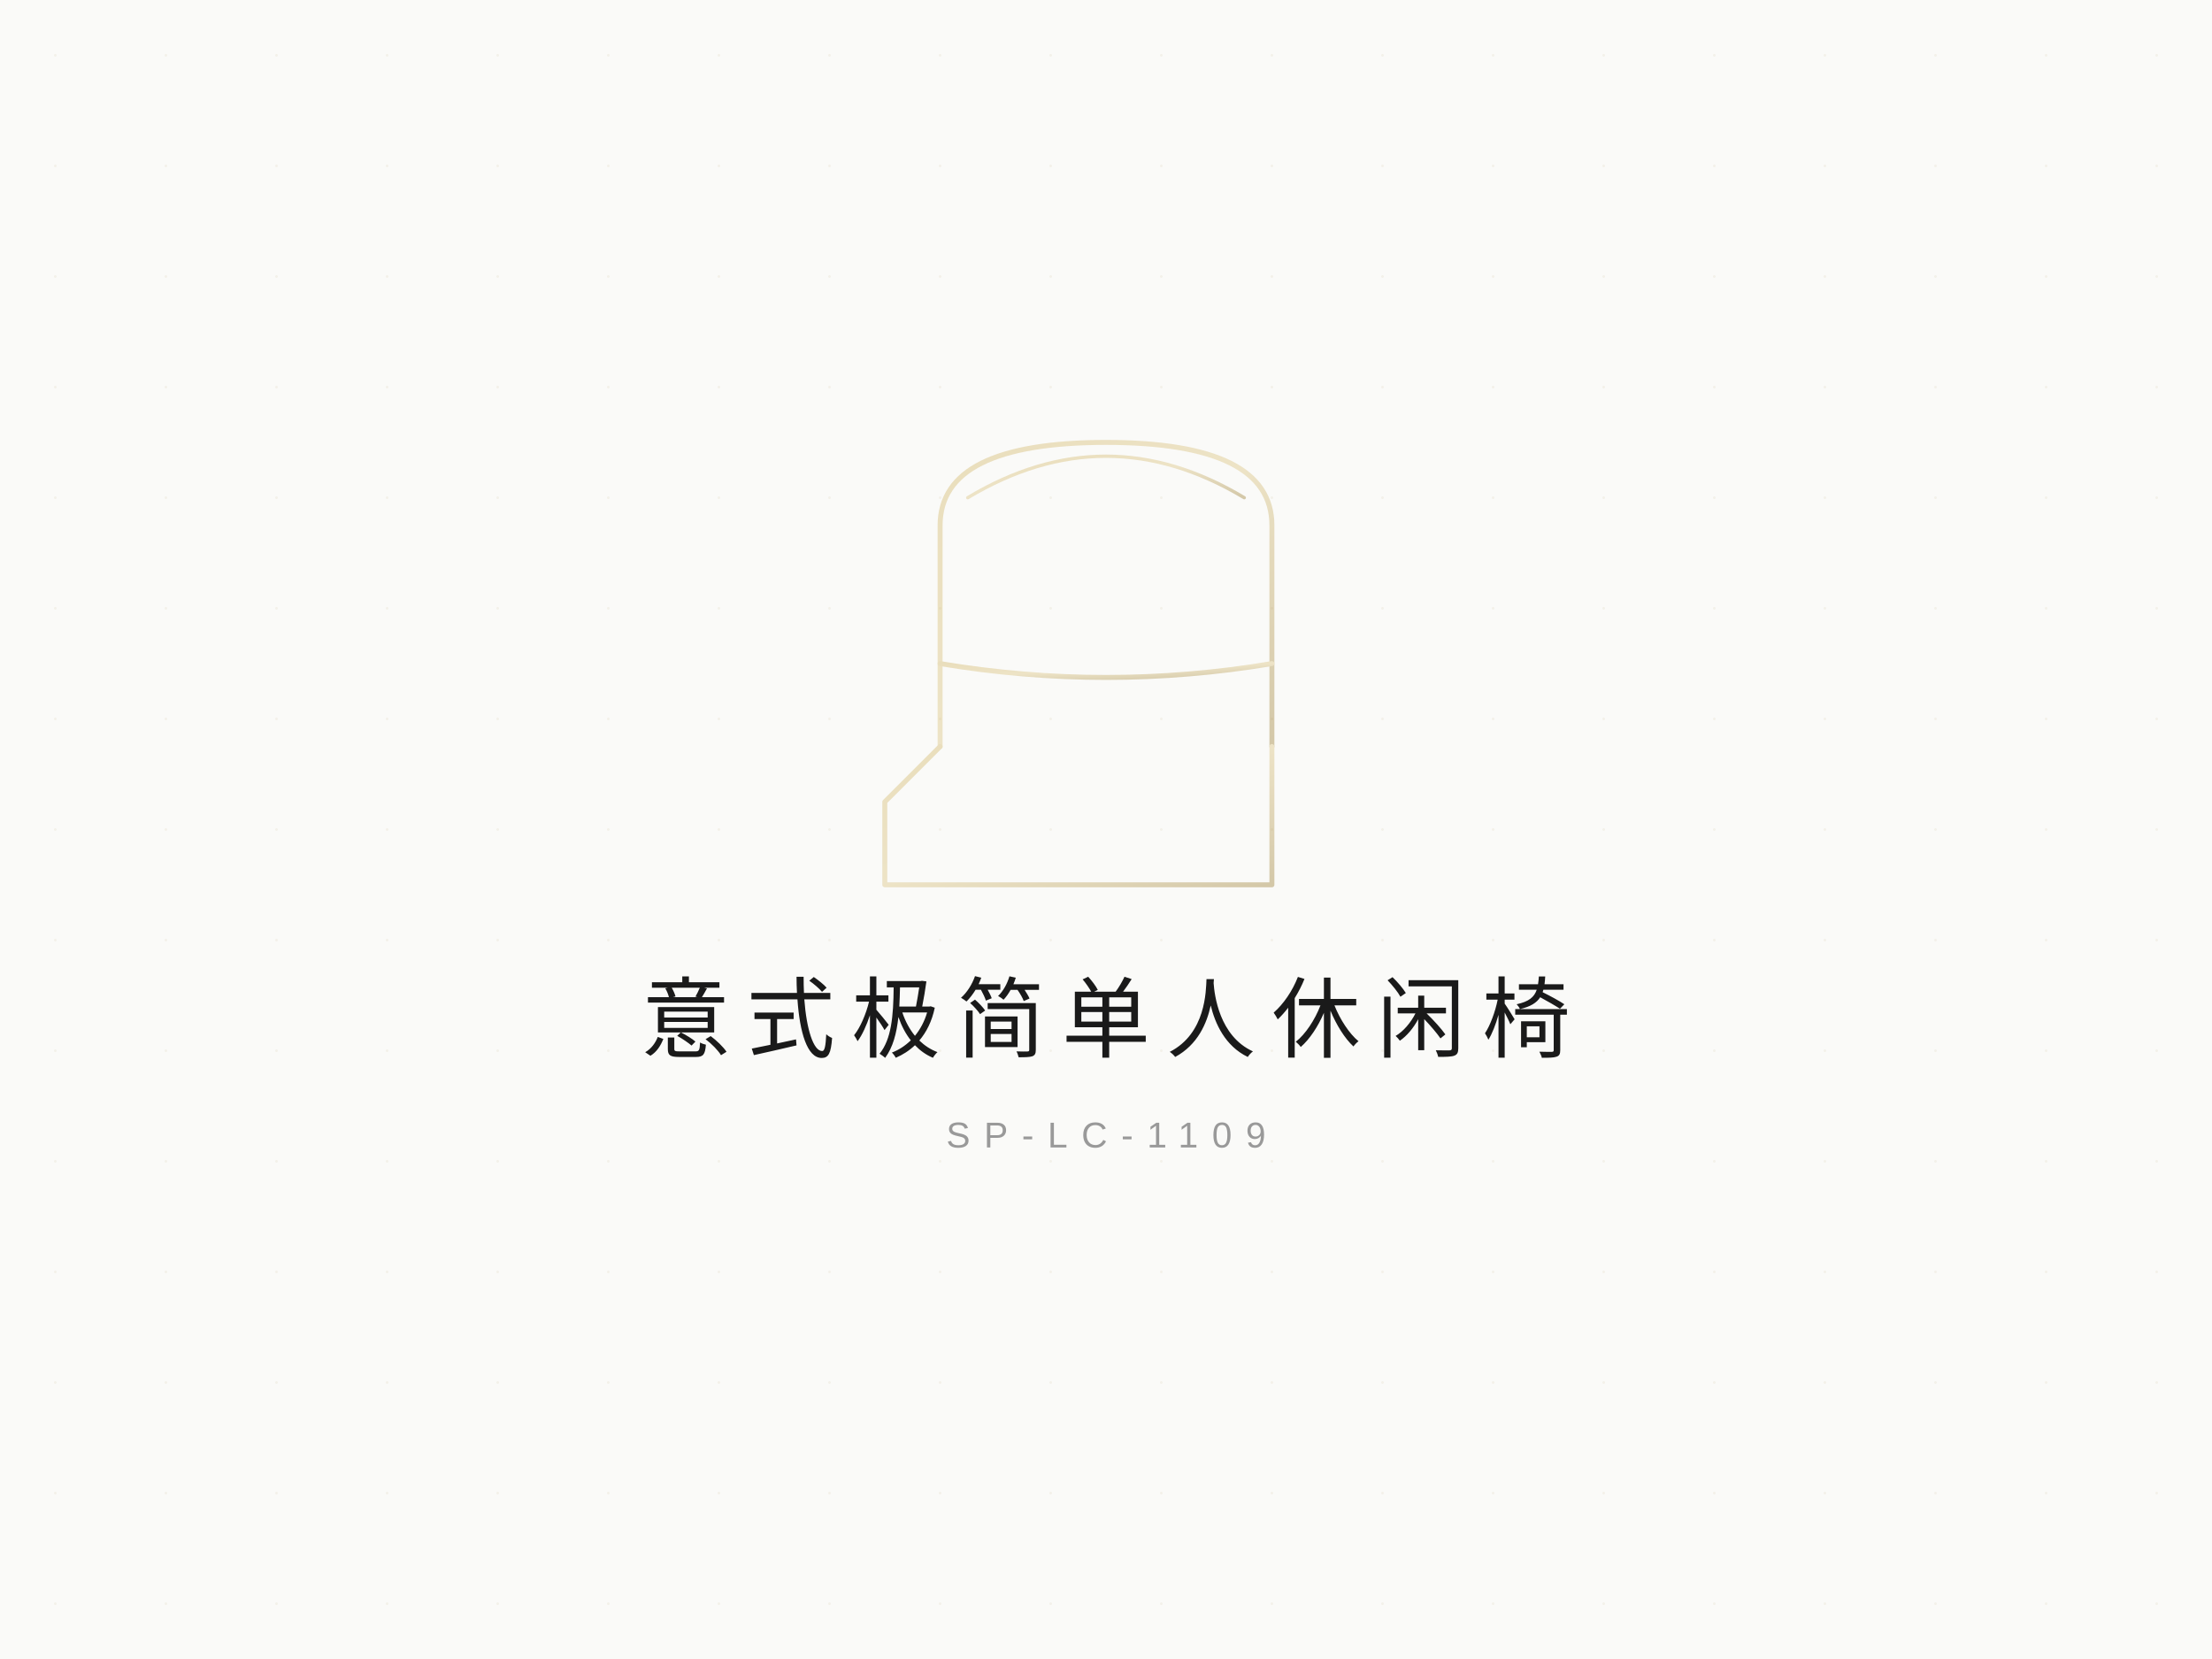
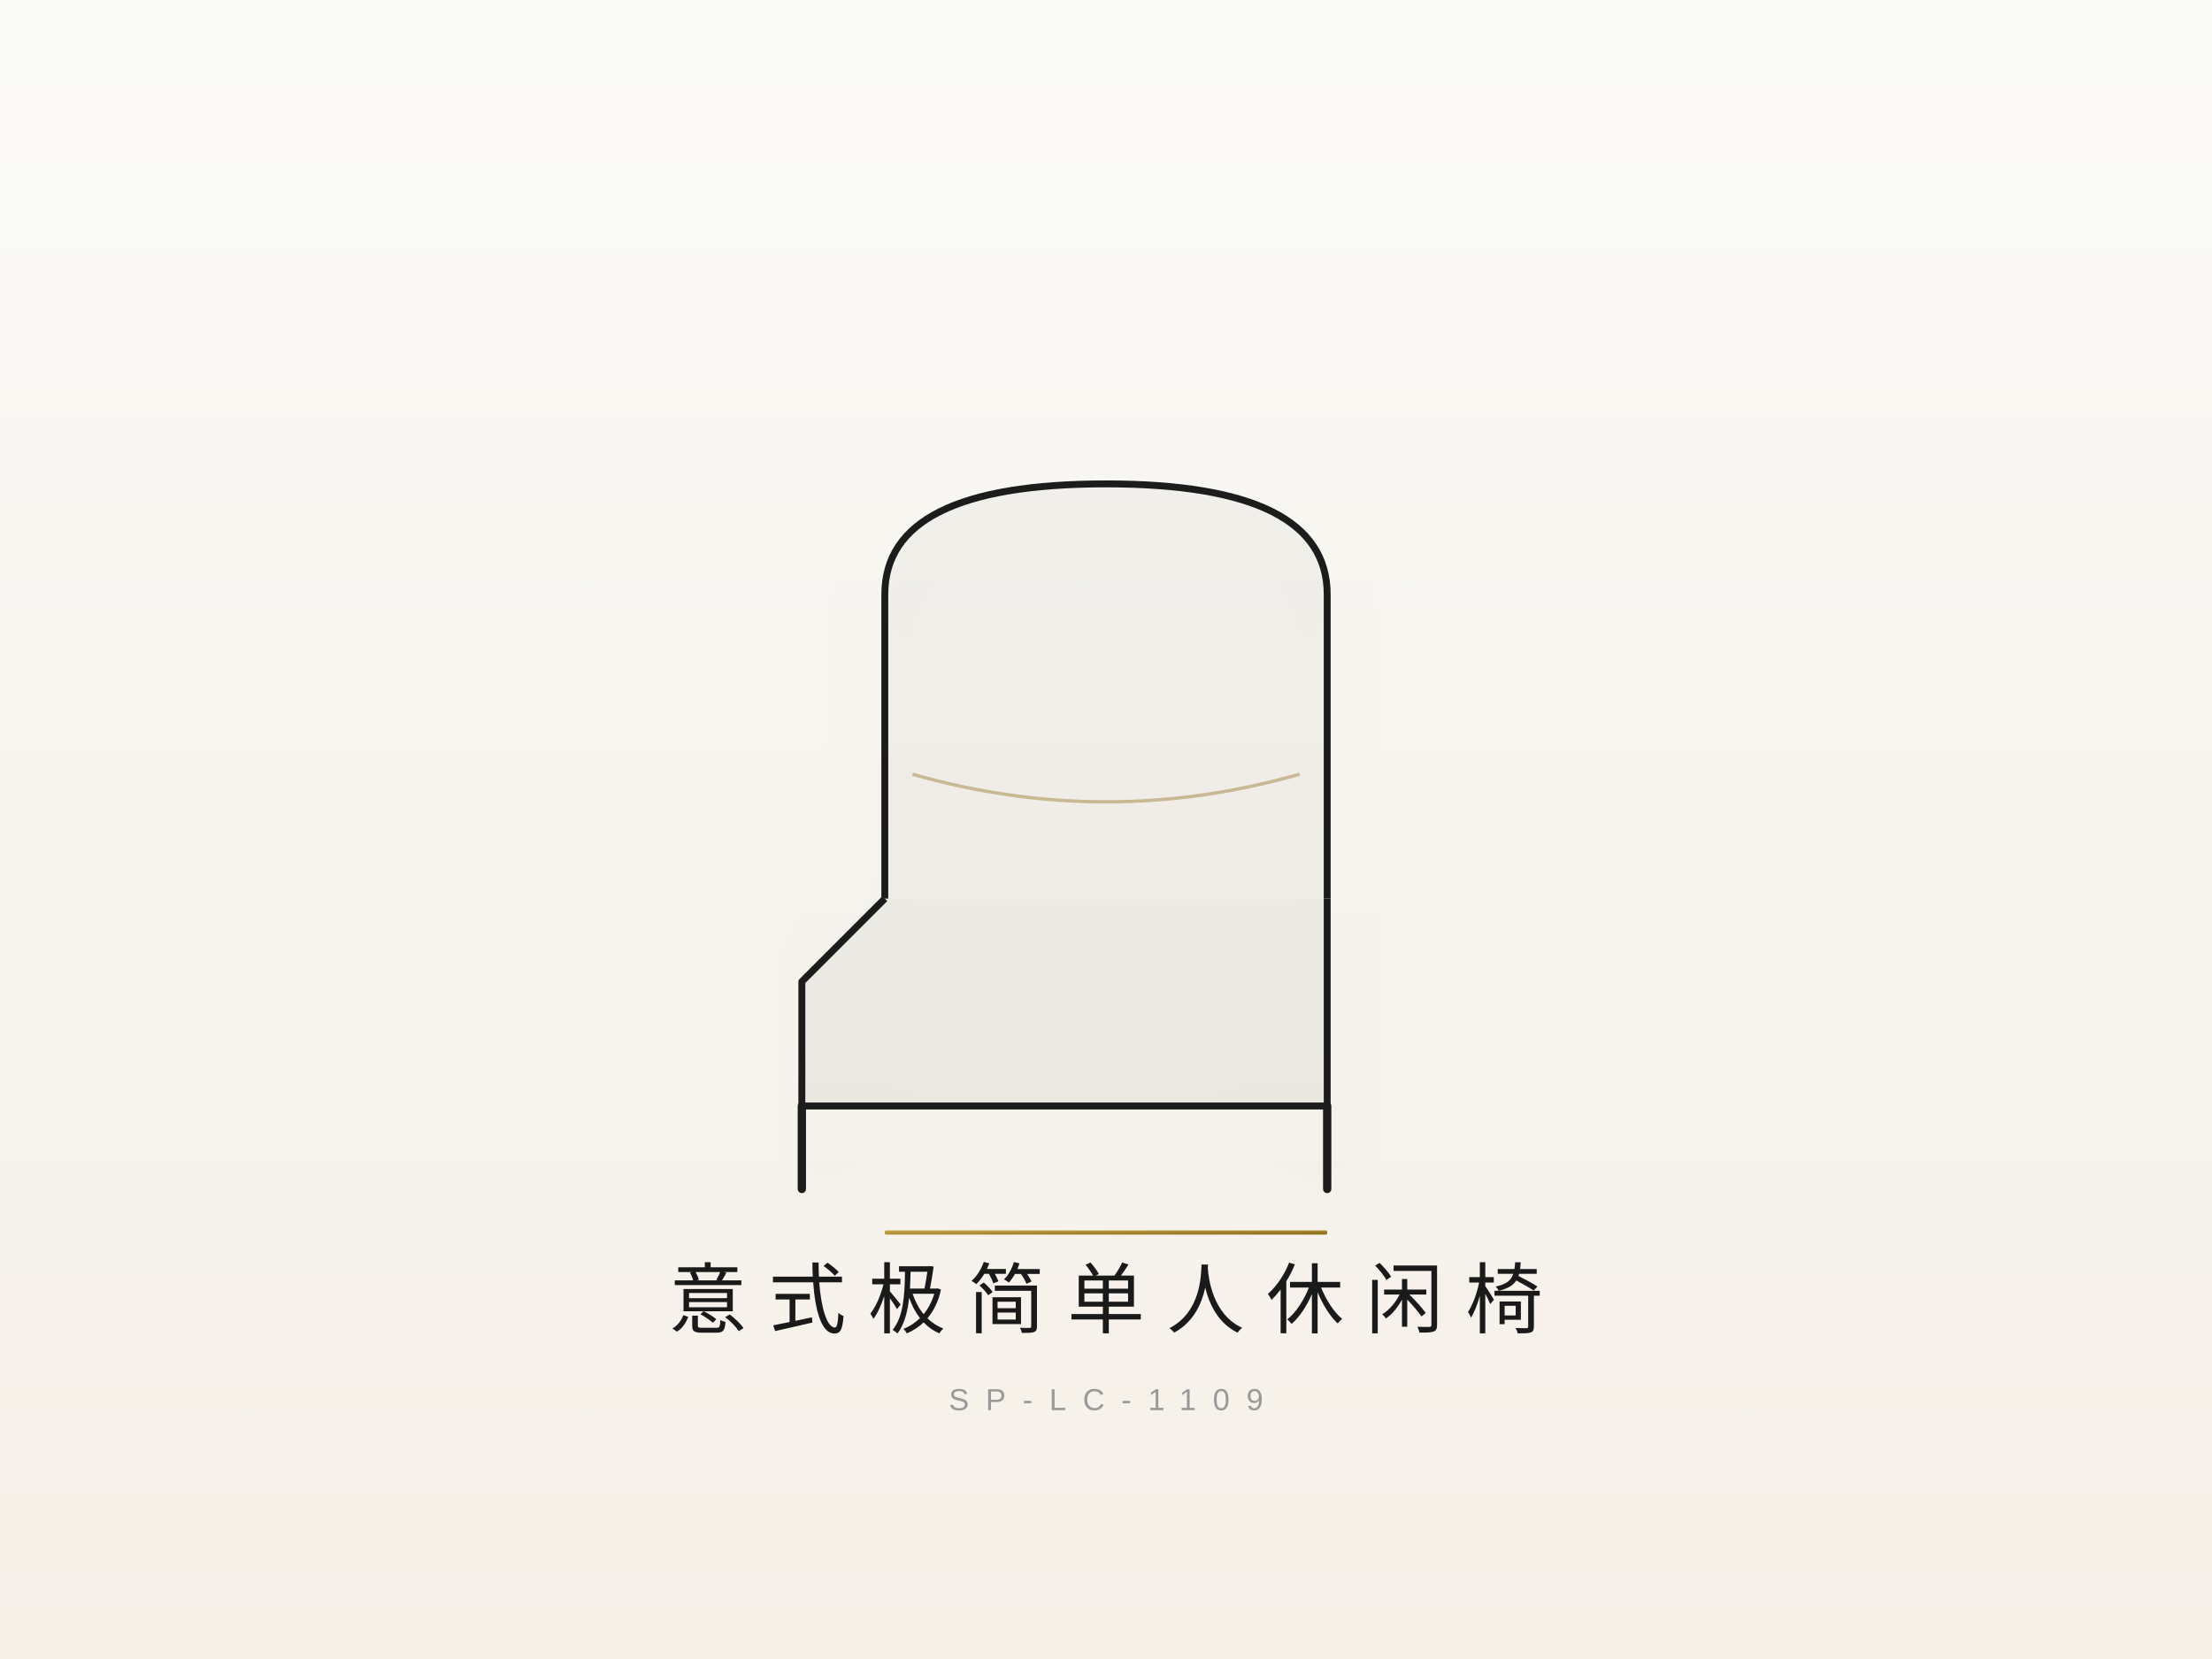
<svg xmlns="http://www.w3.org/2000/svg" viewBox="0 0 800 600">
  <defs>
+     <linearGradient id="bg" x1="0" y1="0" x2="0" y2="1">
+       <stop offset="0%" stop-color="#fafaf7" />
+       <stop offset="100%" stop-color="#f5f0e8" />
+     </linearGradient>
    <linearGradient id="gold" x1="0" y1="0" x2="1" y2="1">
      <stop offset="0%" stop-color="#c9a84c" />
-       <stop offset="50%" stop-color="#d4b86a" />
      <stop offset="100%" stop-color="#8b6914" />
    </linearGradient>
-     <pattern id="dots" width="40" height="40" patternUnits="userSpaceOnUse">
-       <circle cx="20" cy="20" r="0.5" fill="#8b6914" opacity="0.06" />
+     <filter id="shadow" x="-5%" y="-5%" width="115%" height="115%">
+       <feDropShadow dx="0" dy="8" stdDeviation="16" flood-color="#2C1810" flood-opacity="0.08" />
+     </filter>
+     <pattern id="texture" width="60" height="60" patternUnits="userSpaceOnUse">
+       <circle cx="30" cy="30" r="0.3" fill="#8b6914" opacity="0.03" />
    </pattern>
  </defs>
-   <rect width="800" height="600" fill="#fafaf8" />
-   <rect width="800" height="600" fill="url(#dots)" />
-   <g transform="translate(400,230)" stroke="url(#gold)" fill="none" stroke-width="1.8" stroke-linecap="round" stroke-linejoin="round" opacity="0.35">
-     <path d="M-60,40 L-60,-40 Q-60,-70 0,-70 Q60,-70 60,-40 L60,40" />
-     <path d="M-60,40 L-80,60 L-80,90 L60,90 L60,60 L60,40" />
-     <line x1="-80" y1="90" x2="-80" y2="110" />
-     <line x1="60" y1="90" x2="60" y2="110" />
-     <path d="M-60,10 Q0,20 60,10" />
-     <path d="M-50,-50 Q0,-80 50,-50" stroke-width="1.2" />
+   <rect width="800" height="600" fill="url(#bg)" />
+   <rect width="800" height="600" fill="url(#texture)" />
+   <g transform="translate(400,270)" filter="url(#shadow)">
+     <path d="M-80,55 L-80,-55 Q-80,-95 0,-95 Q80,-95 80,-55 L80,55" fill="#2C1810" fill-opacity="0.03" stroke="#1a1a1a" stroke-width="2.5" stroke-linejoin="round" />
+     <path d="M-80,55 L-110,85 L-110,130 L80,130 L80,85 L80,55" fill="#2C1810" fill-opacity="0.04" stroke="#1a1a1a" stroke-width="2.5" stroke-linejoin="round" />
+     <line x1="-110" y1="130" x2="-110" y2="160" stroke="#1a1a1a" stroke-width="3" stroke-linecap="round" />
+     <line x1="80" y1="130" x2="80" y2="160" stroke="#1a1a1a" stroke-width="3" stroke-linecap="round" />
+     <path d="M-70,10 Q0,30 70,10" fill="none" stroke="#8b6914" stroke-width="1.2" opacity="0.4" />
  </g>
-   <text x="400" y="380" text-anchor="middle" font-family="'Noto Serif SC','STSong','SimSun',serif" font-size="32" font-weight="500" letter-spacing="6" fill="#1a1a1a">意式极简单人休闲椅</text>
-   <text x="400" y="415" text-anchor="middle" font-family="'Helvetica Neue',Arial,sans-serif" font-size="13" letter-spacing="5" fill="#999">SP-LC-1109</text>
-   <line x1="340" y1="435" x2="460" y2="435" stroke="url(#gold)" stroke-width="1" stroke-linecap="round" />
+   <rect x="320" y="445" width="160" height="1.5" fill="url(#gold)" rx="0.5" />
+   <text x="400" y="480" text-anchor="middle" font-family="'Noto Serif SC','STSong',serif" font-size="28" font-weight="500" letter-spacing="8" fill="#1a1a1a">意式极简单人休闲椅</text>
+   <text x="400" y="510" text-anchor="middle" font-family="'Helvetica Neue',Arial,sans-serif" font-size="11" letter-spacing="6" fill="#999">SP-LC-1109</text>
</svg>
